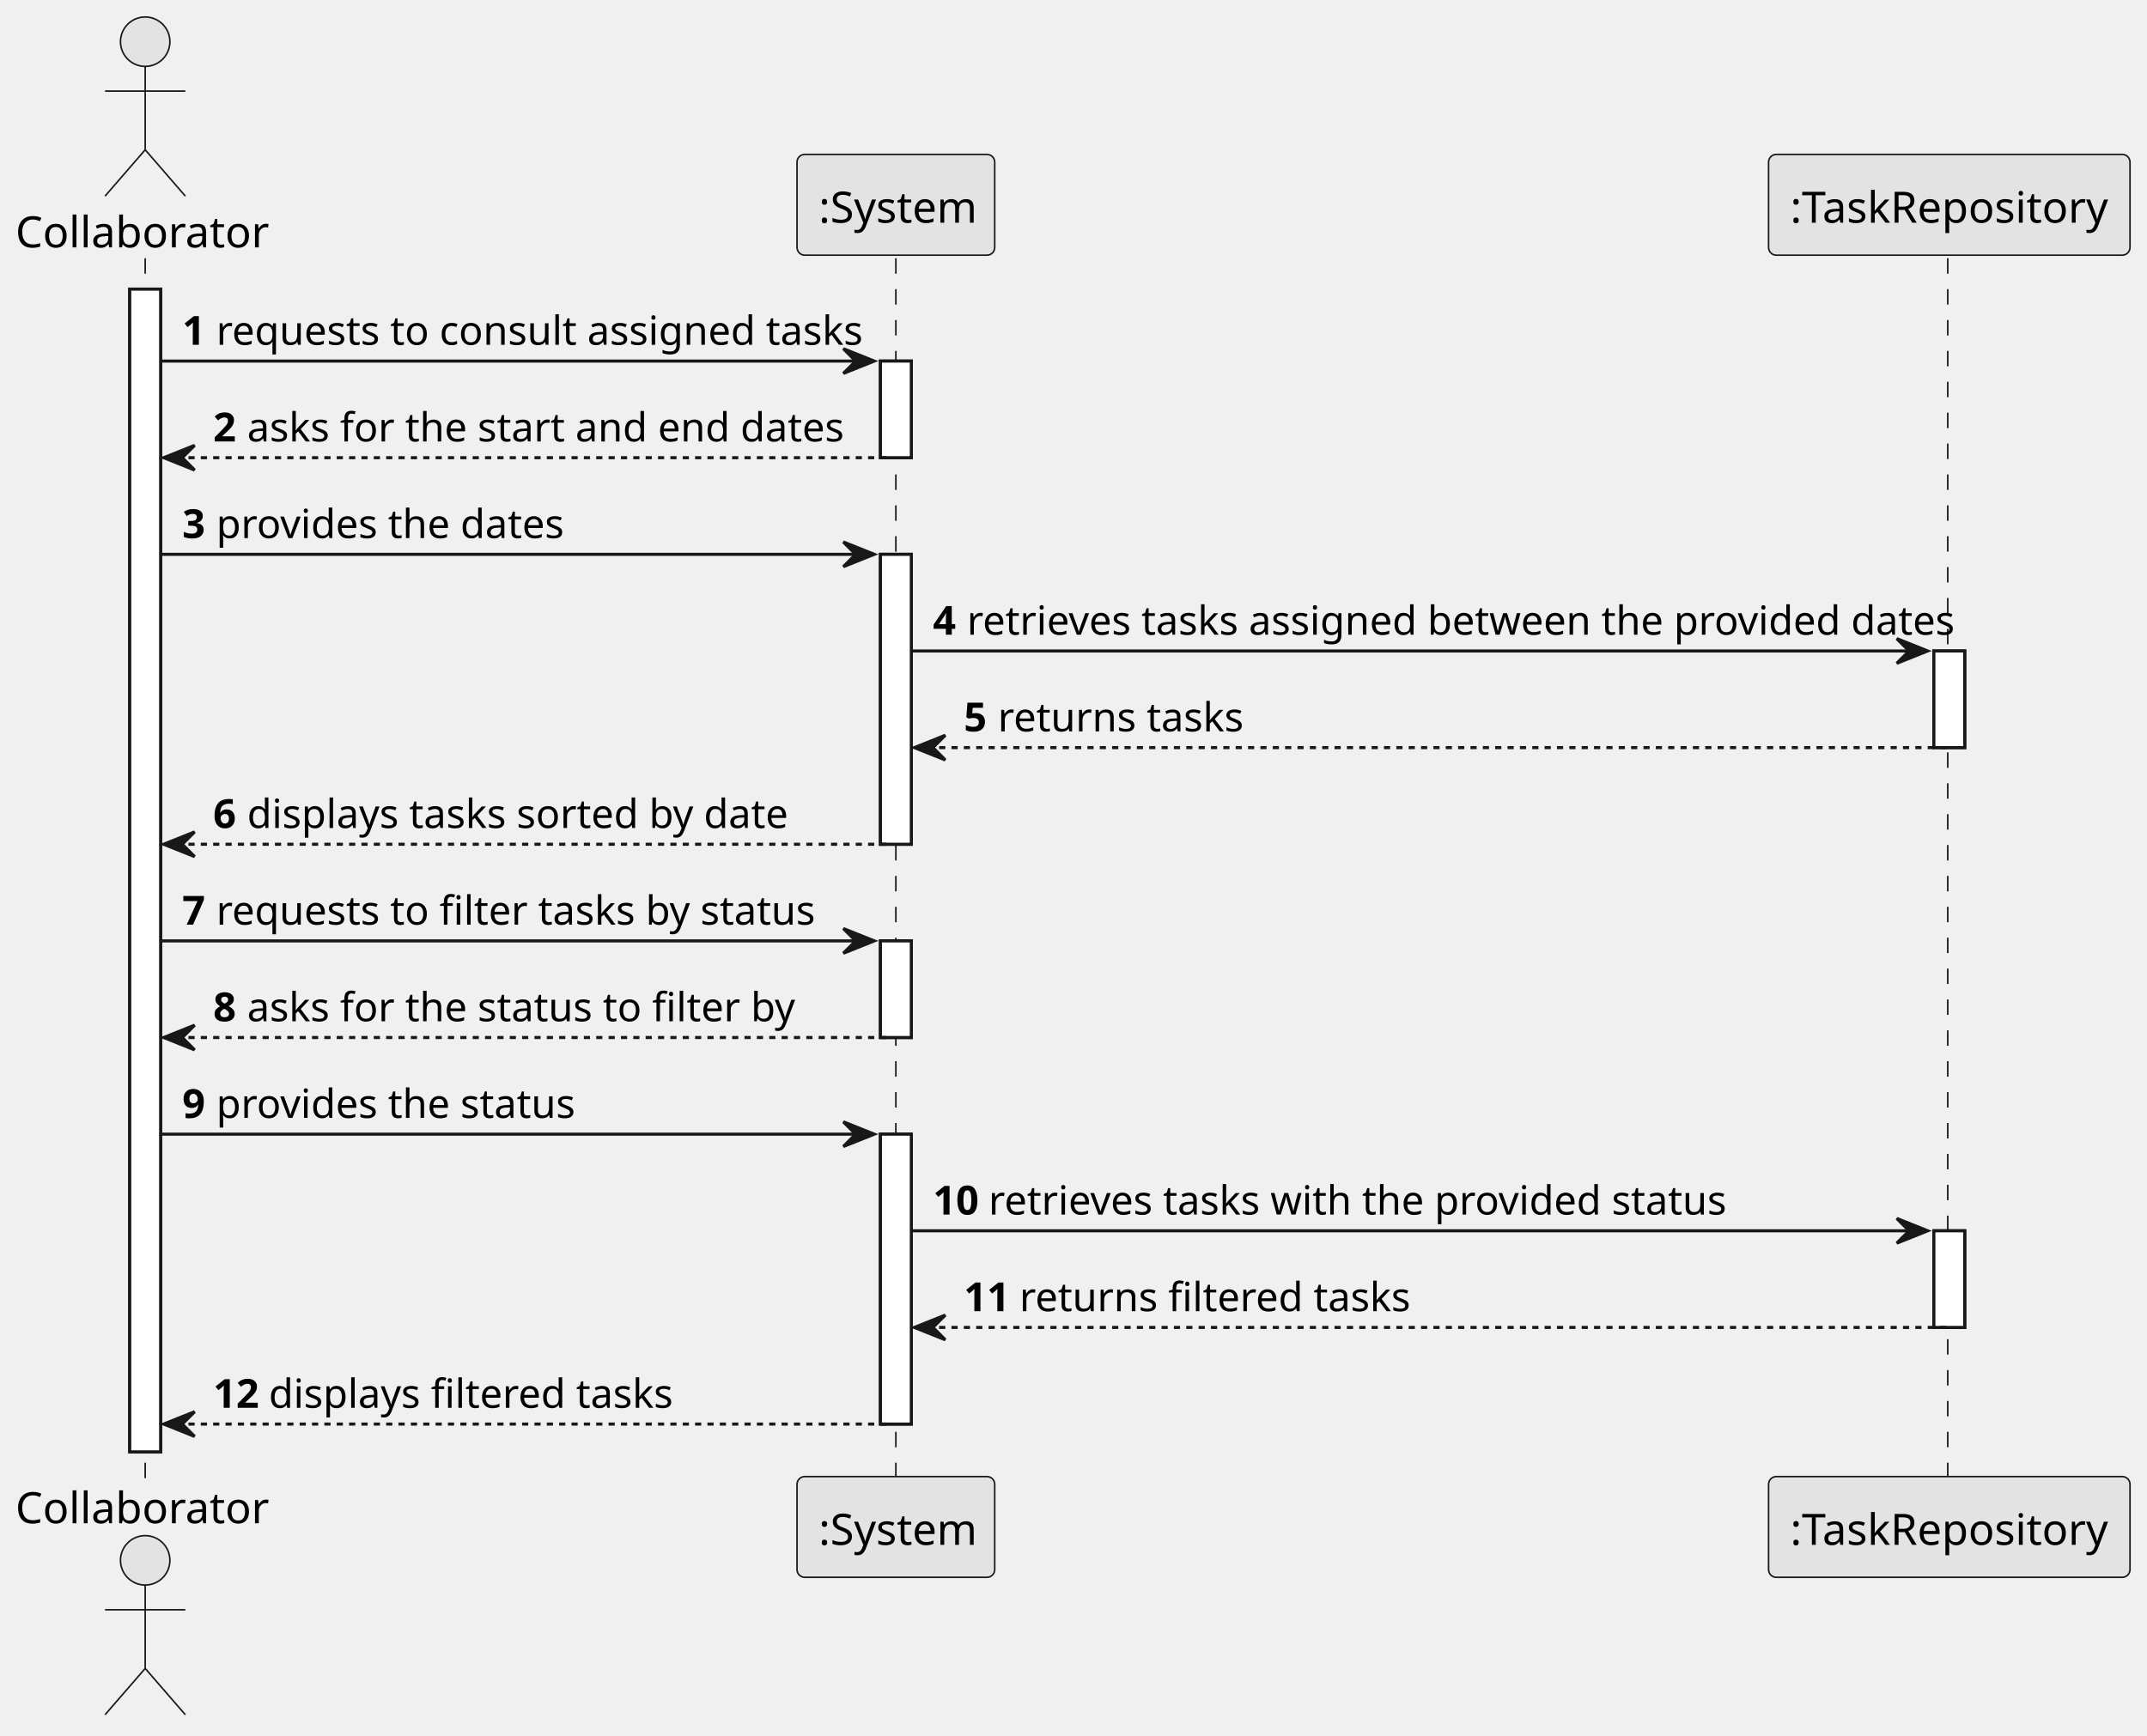
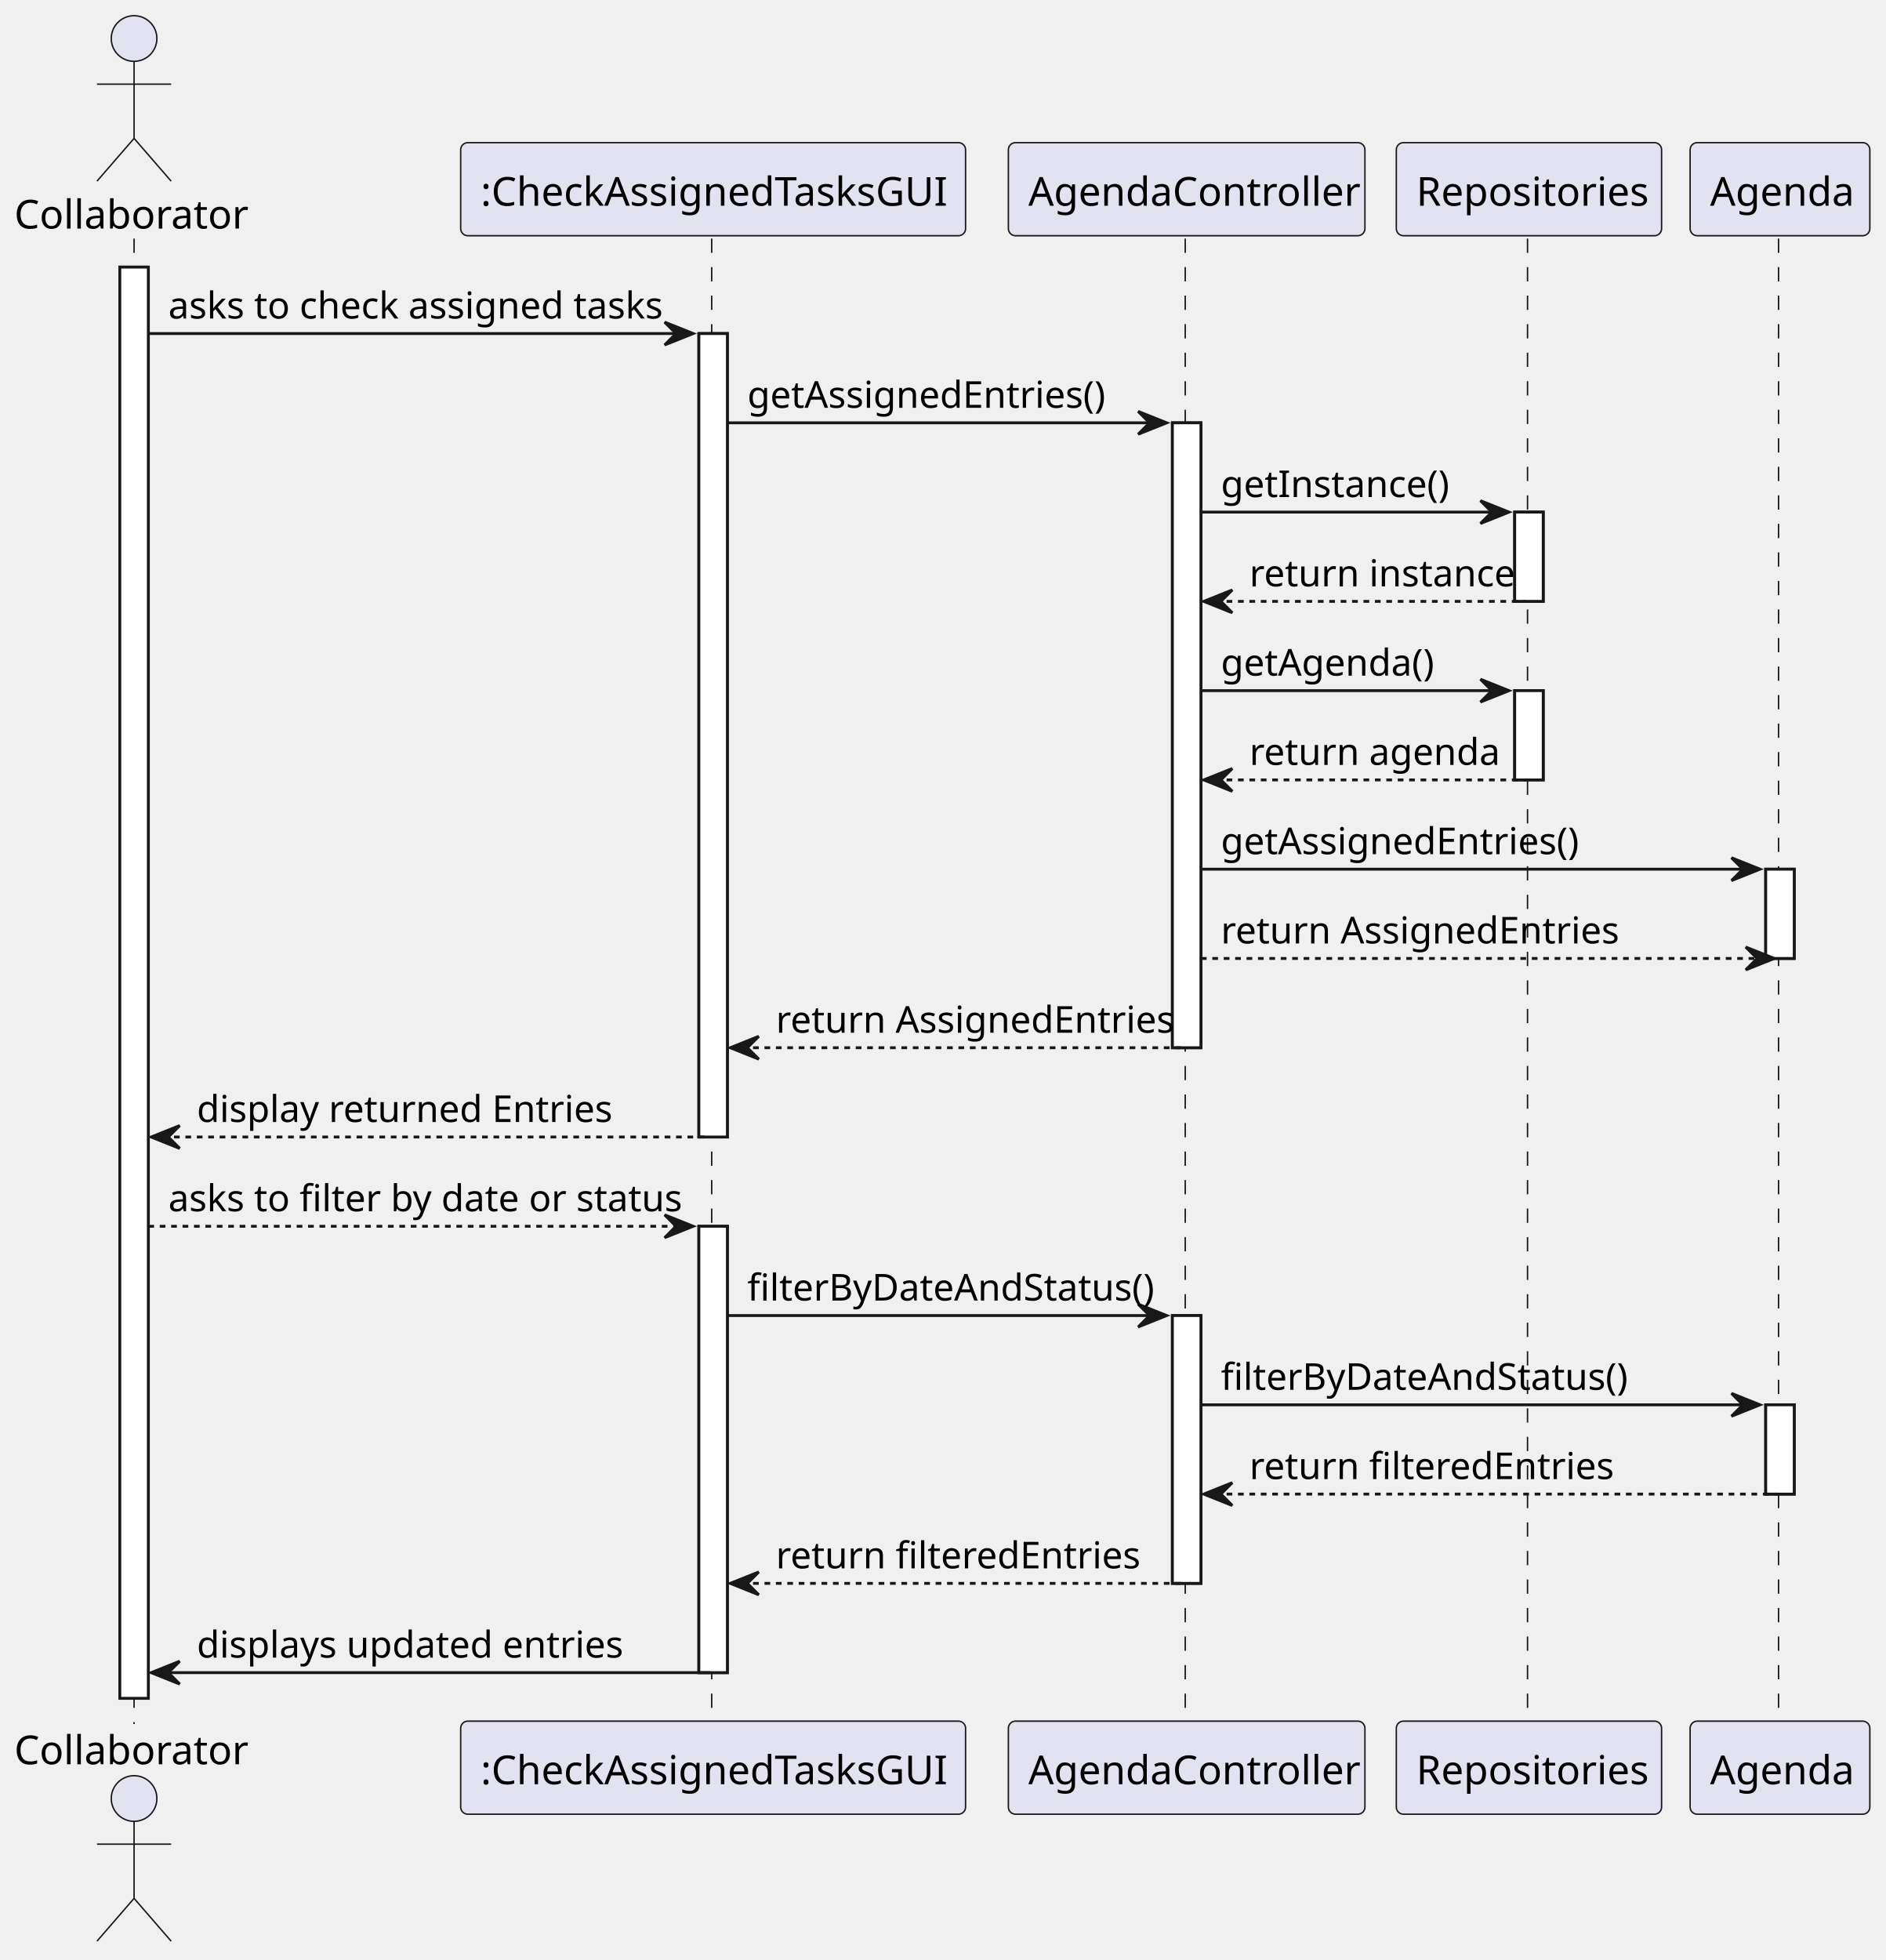
- <svg xmlns="http://www.w3.org/2000/svg" contentStyleType="text/css" height="562px" preserveAspectRatio="none" style="width:695px;height:562px;background:#FFFFFF;" version="1.1" viewBox="0 0 695 562" width="695px" zoomAndPan="magnify">
+ <svg xmlns="http://www.w3.org/2000/svg" contentStyleType="text/css" height="687px" preserveAspectRatio="none" style="width:661px;height:687px;background:#FFFFFF;" version="1.1" viewBox="0 0 661 687" width="661px" zoomAndPan="magnify">
  <defs />
  <g>
-     <rect fill="#FFFFFF" height="376.492" style="stroke:#181818;stroke-width:1.0;" width="10" x="42" y="93.621" />
-     <rect fill="#FFFFFF" height="31.291" style="stroke:#181818;stroke-width:1.0;" width="10" x="285" y="116.912" />
-     <rect fill="#FFFFFF" height="93.873" style="stroke:#181818;stroke-width:1.0;" width="10" x="285" y="179.494" />
-     <rect fill="#FFFFFF" height="31.291" style="stroke:#181818;stroke-width:1.0;" width="10" x="285" y="304.658" />
-     <rect fill="#FFFFFF" height="93.873" style="stroke:#181818;stroke-width:1.0;" width="10" x="285" y="367.24" />
-     <rect fill="#FFFFFF" height="31.291" style="stroke:#181818;stroke-width:1.0;" width="10" x="626" y="210.785" />
-     <rect fill="#FFFFFF" height="31.291" style="stroke:#181818;stroke-width:1.0;" width="10" x="626" y="398.531" />
-     <line style="stroke:#181818;stroke-width:0.5;stroke-dasharray:5.0,5.0;" x1="47" x2="47" y1="83.621" y2="479.113" />
-     <line style="stroke:#181818;stroke-width:0.5;stroke-dasharray:5.0,5.0;" x1="290" x2="290" y1="83.621" y2="479.113" />
-     <line style="stroke:#181818;stroke-width:0.5;stroke-dasharray:5.0,5.0;" x1="630.5" x2="630.5" y1="83.621" y2="479.113" />
+     <rect fill="#FFFFFF" height="501.656" style="stroke:#181818;stroke-width:1.0;" width="10" x="42" y="93.621" />
+     <rect fill="#FFFFFF" height="281.619" style="stroke:#181818;stroke-width:1.0;" width="10" x="245" y="116.912" />
+     <rect fill="#FFFFFF" height="156.455" style="stroke:#181818;stroke-width:1.0;" width="10" x="245" y="429.822" />
+     <rect fill="#FFFFFF" height="219.037" style="stroke:#181818;stroke-width:1.0;" width="10" x="411" y="148.203" />
+     <rect fill="#FFFFFF" height="93.873" style="stroke:#181818;stroke-width:1.0;" width="10" x="411" y="461.113" />
+     <rect fill="#FFFFFF" height="31.291" style="stroke:#181818;stroke-width:1.0;" width="10" x="531" y="179.494" />
+     <rect fill="#FFFFFF" height="31.291" style="stroke:#181818;stroke-width:1.0;" width="10" x="531" y="242.076" />
+     <rect fill="#FFFFFF" height="31.291" style="stroke:#181818;stroke-width:1.0;" width="10" x="619" y="304.658" />
+     <rect fill="#FFFFFF" height="31.291" style="stroke:#181818;stroke-width:1.0;" width="10" x="619" y="492.404" />
+     <line style="stroke:#181818;stroke-width:0.5;stroke-dasharray:5.0,5.0;" x1="47" x2="47" y1="83.621" y2="604.277" />
+     <line style="stroke:#181818;stroke-width:0.5;stroke-dasharray:5.0,5.0;" x1="249.5" x2="249.5" y1="83.621" y2="604.277" />
+     <line style="stroke:#181818;stroke-width:0.5;stroke-dasharray:5.0,5.0;" x1="415.5" x2="415.5" y1="83.621" y2="604.277" />
+     <line style="stroke:#181818;stroke-width:0.5;stroke-dasharray:5.0,5.0;" x1="535.5" x2="535.5" y1="83.621" y2="604.277" />
+     <line style="stroke:#181818;stroke-width:0.5;stroke-dasharray:5.0,5.0;" x1="623.5" x2="623.5" y1="83.621" y2="604.277" />
    <text fill="#000000" font-family="sans-serif" font-size="14" lengthAdjust="spacing" textLength="78" x="5" y="80.107">Collaborator</text>
-     <ellipse cx="47" cy="13.5" fill="#E3E3E3" rx="8" ry="8" style="stroke:#181818;stroke-width:0.5;" />
+     <ellipse cx="47" cy="13.5" fill="#E2E2F0" rx="8" ry="8" style="stroke:#181818;stroke-width:0.5;" />
    <path d="M47,21.5 L47,48.5 M34,29.5 L60,29.5 M47,48.5 L34,63.5 M47,48.5 L60,63.5 " fill="none" style="stroke:#181818;stroke-width:0.5;" />
-     <text fill="#000000" font-family="sans-serif" font-size="14" lengthAdjust="spacing" textLength="78" x="5" y="493.221">Collaborator</text>
-     <ellipse cx="47" cy="505.234" fill="#E3E3E3" rx="8" ry="8" style="stroke:#181818;stroke-width:0.5;" />
-     <path d="M47,513.234 L47,540.234 M34,521.234 L60,521.234 M47,540.234 L34,555.234 M47,540.234 L60,555.234 " fill="none" style="stroke:#181818;stroke-width:0.5;" />
-     <rect fill="#E3E3E3" height="32.621" rx="2.5" ry="2.5" style="stroke:#181818;stroke-width:0.5;" width="64" x="258" y="50" />
-     <text fill="#000000" font-family="sans-serif" font-size="14" lengthAdjust="spacing" textLength="50" x="265" y="72.107">:System</text>
-     <rect fill="#E3E3E3" height="32.621" rx="2.5" ry="2.5" style="stroke:#181818;stroke-width:0.5;" width="64" x="258" y="478.113" />
-     <text fill="#000000" font-family="sans-serif" font-size="14" lengthAdjust="spacing" textLength="50" x="265" y="500.221">:System</text>
-     <rect fill="#E3E3E3" height="32.621" rx="2.5" ry="2.5" style="stroke:#181818;stroke-width:0.5;" width="117" x="572.5" y="50" />
-     <text fill="#000000" font-family="sans-serif" font-size="14" lengthAdjust="spacing" textLength="103" x="579.5" y="72.107">:TaskRepository</text>
-     <rect fill="#E3E3E3" height="32.621" rx="2.5" ry="2.5" style="stroke:#181818;stroke-width:0.5;" width="117" x="572.5" y="478.113" />
-     <text fill="#000000" font-family="sans-serif" font-size="14" lengthAdjust="spacing" textLength="103" x="579.5" y="500.221">:TaskRepository</text>
-     <rect fill="#FFFFFF" height="376.492" style="stroke:#181818;stroke-width:1.0;" width="10" x="42" y="93.621" />
-     <rect fill="#FFFFFF" height="31.291" style="stroke:#181818;stroke-width:1.0;" width="10" x="285" y="116.912" />
-     <rect fill="#FFFFFF" height="93.873" style="stroke:#181818;stroke-width:1.0;" width="10" x="285" y="179.494" />
-     <rect fill="#FFFFFF" height="31.291" style="stroke:#181818;stroke-width:1.0;" width="10" x="285" y="304.658" />
-     <rect fill="#FFFFFF" height="93.873" style="stroke:#181818;stroke-width:1.0;" width="10" x="285" y="367.24" />
-     <rect fill="#FFFFFF" height="31.291" style="stroke:#181818;stroke-width:1.0;" width="10" x="626" y="210.785" />
-     <rect fill="#FFFFFF" height="31.291" style="stroke:#181818;stroke-width:1.0;" width="10" x="626" y="398.531" />
-     <polygon fill="#181818" points="273,112.912,283,116.912,273,120.912,277,116.912" style="stroke:#181818;stroke-width:1.0;" />
-     <line style="stroke:#181818;stroke-width:1.0;" x1="52" x2="279" y1="116.912" y2="116.912" />
-     <text fill="#000000" font-family="sans-serif" font-size="13" font-weight="bold" lengthAdjust="spacing" textLength="7" x="59" y="111.649">1</text>
-     <text fill="#000000" font-family="sans-serif" font-size="13" lengthAdjust="spacing" textLength="203" x="70" y="111.649">requests to consult assigned tasks</text>
-     <polygon fill="#181818" points="63,144.203,53,148.203,63,152.203,59,148.203" style="stroke:#181818;stroke-width:1.0;" />
-     <line style="stroke:#181818;stroke-width:1.0;stroke-dasharray:2.0,2.0;" x1="57" x2="289" y1="148.203" y2="148.203" />
-     <text fill="#000000" font-family="sans-serif" font-size="13" font-weight="bold" lengthAdjust="spacing" textLength="7" x="69" y="142.94">2</text>
-     <text fill="#000000" font-family="sans-serif" font-size="13" lengthAdjust="spacing" textLength="184" x="80" y="142.94">asks for the start and end dates</text>
-     <polygon fill="#181818" points="273,175.494,283,179.494,273,183.494,277,179.494" style="stroke:#181818;stroke-width:1.0;" />
-     <line style="stroke:#181818;stroke-width:1.0;" x1="52" x2="279" y1="179.494" y2="179.494" />
-     <text fill="#000000" font-family="sans-serif" font-size="13" font-weight="bold" lengthAdjust="spacing" textLength="7" x="59" y="174.231">3</text>
-     <text fill="#000000" font-family="sans-serif" font-size="13" lengthAdjust="spacing" textLength="105" x="70" y="174.231">provides the dates</text>
-     <polygon fill="#181818" points="614,206.785,624,210.785,614,214.785,618,210.785" style="stroke:#181818;stroke-width:1.0;" />
-     <line style="stroke:#181818;stroke-width:1.0;" x1="295" x2="620" y1="210.785" y2="210.785" />
-     <text fill="#000000" font-family="sans-serif" font-size="13" font-weight="bold" lengthAdjust="spacing" textLength="7" x="302" y="205.523">4</text>
-     <text fill="#000000" font-family="sans-serif" font-size="13" lengthAdjust="spacing" textLength="301" x="313" y="205.523">retrieves tasks assigned between the provided dates</text>
-     <polygon fill="#181818" points="306,238.076,296,242.076,306,246.076,302,242.076" style="stroke:#181818;stroke-width:1.0;" />
-     <line style="stroke:#181818;stroke-width:1.0;stroke-dasharray:2.0,2.0;" x1="300" x2="630" y1="242.076" y2="242.076" />
-     <text fill="#000000" font-family="sans-serif" font-size="13" font-weight="bold" lengthAdjust="spacing" textLength="7" x="312" y="236.814">5</text>
-     <text fill="#000000" font-family="sans-serif" font-size="13" lengthAdjust="spacing" textLength="76" x="323" y="236.814">returns tasks</text>
-     <polygon fill="#181818" points="63,269.367,53,273.367,63,277.367,59,273.367" style="stroke:#181818;stroke-width:1.0;" />
-     <line style="stroke:#181818;stroke-width:1.0;stroke-dasharray:2.0,2.0;" x1="57" x2="289" y1="273.367" y2="273.367" />
-     <text fill="#000000" font-family="sans-serif" font-size="13" font-weight="bold" lengthAdjust="spacing" textLength="7" x="69" y="268.104">6</text>
-     <text fill="#000000" font-family="sans-serif" font-size="13" lengthAdjust="spacing" textLength="171" x="80" y="268.104">displays tasks sorted by date</text>
-     <polygon fill="#181818" points="273,300.658,283,304.658,273,308.658,277,304.658" style="stroke:#181818;stroke-width:1.0;" />
-     <line style="stroke:#181818;stroke-width:1.0;" x1="52" x2="279" y1="304.658" y2="304.658" />
-     <text fill="#000000" font-family="sans-serif" font-size="13" font-weight="bold" lengthAdjust="spacing" textLength="7" x="59" y="299.396">7</text>
-     <text fill="#000000" font-family="sans-serif" font-size="13" lengthAdjust="spacing" textLength="187" x="70" y="299.396">requests to filter tasks by status</text>
-     <polygon fill="#181818" points="63,331.949,53,335.949,63,339.949,59,335.949" style="stroke:#181818;stroke-width:1.0;" />
-     <line style="stroke:#181818;stroke-width:1.0;stroke-dasharray:2.0,2.0;" x1="57" x2="289" y1="335.949" y2="335.949" />
-     <text fill="#000000" font-family="sans-serif" font-size="13" font-weight="bold" lengthAdjust="spacing" textLength="7" x="69" y="330.687">8</text>
-     <text fill="#000000" font-family="sans-serif" font-size="13" lengthAdjust="spacing" textLength="169" x="80" y="330.687">asks for the status to filter by</text>
-     <polygon fill="#181818" points="273,363.24,283,367.24,273,371.24,277,367.24" style="stroke:#181818;stroke-width:1.0;" />
-     <line style="stroke:#181818;stroke-width:1.0;" x1="52" x2="279" y1="367.24" y2="367.24" />
-     <text fill="#000000" font-family="sans-serif" font-size="13" font-weight="bold" lengthAdjust="spacing" textLength="7" x="59" y="361.978">9</text>
-     <text fill="#000000" font-family="sans-serif" font-size="13" lengthAdjust="spacing" textLength="109" x="70" y="361.978">provides the status</text>
-     <polygon fill="#181818" points="614,394.531,624,398.531,614,402.531,618,398.531" style="stroke:#181818;stroke-width:1.0;" />
-     <line style="stroke:#181818;stroke-width:1.0;" x1="295" x2="620" y1="398.531" y2="398.531" />
-     <text fill="#000000" font-family="sans-serif" font-size="13" font-weight="bold" lengthAdjust="spacing" textLength="14" x="302" y="393.269">10</text>
-     <text fill="#000000" font-family="sans-serif" font-size="13" lengthAdjust="spacing" textLength="224" x="320" y="393.269">retrieves tasks with the provided status</text>
-     <polygon fill="#181818" points="306,425.822,296,429.822,306,433.822,302,429.822" style="stroke:#181818;stroke-width:1.0;" />
-     <line style="stroke:#181818;stroke-width:1.0;stroke-dasharray:2.0,2.0;" x1="300" x2="630" y1="429.822" y2="429.822" />
-     <text fill="#000000" font-family="sans-serif" font-size="13" font-weight="bold" lengthAdjust="spacing" textLength="14" x="312" y="424.56">11</text>
-     <text fill="#000000" font-family="sans-serif" font-size="13" lengthAdjust="spacing" textLength="118" x="330" y="424.56">returns filtered tasks</text>
-     <polygon fill="#181818" points="63,457.113,53,461.113,63,465.113,59,461.113" style="stroke:#181818;stroke-width:1.0;" />
-     <line style="stroke:#181818;stroke-width:1.0;stroke-dasharray:2.0,2.0;" x1="57" x2="289" y1="461.113" y2="461.113" />
-     <text fill="#000000" font-family="sans-serif" font-size="13" font-weight="bold" lengthAdjust="spacing" textLength="14" x="69" y="455.851">12</text>
-     <text fill="#000000" font-family="sans-serif" font-size="13" lengthAdjust="spacing" textLength="126" x="87" y="455.851">displays filtered tasks</text>
+     <text fill="#000000" font-family="sans-serif" font-size="14" lengthAdjust="spacing" textLength="78" x="5" y="618.385">Collaborator</text>
+     <ellipse cx="47" cy="630.398" fill="#E2E2F0" rx="8" ry="8" style="stroke:#181818;stroke-width:0.5;" />
+     <path d="M47,638.398 L47,665.398 M34,646.398 L60,646.398 M47,665.398 L34,680.398 M47,665.398 L60,680.398 " fill="none" style="stroke:#181818;stroke-width:0.5;" />
+     <rect fill="#E2E2F0" height="32.621" rx="2.5" ry="2.5" style="stroke:#181818;stroke-width:0.5;" width="177" x="161.5" y="50" />
+     <text fill="#000000" font-family="sans-serif" font-size="14" lengthAdjust="spacing" textLength="163" x="168.5" y="72.107">:CheckAssignedTasksGUI</text>
+     <rect fill="#E2E2F0" height="32.621" rx="2.5" ry="2.5" style="stroke:#181818;stroke-width:0.5;" width="177" x="161.5" y="603.277" />
+     <text fill="#000000" font-family="sans-serif" font-size="14" lengthAdjust="spacing" textLength="163" x="168.5" y="625.385">:CheckAssignedTasksGUI</text>
+     <rect fill="#E2E2F0" height="32.621" rx="2.5" ry="2.5" style="stroke:#181818;stroke-width:0.5;" width="125" x="353.5" y="50" />
+     <text fill="#000000" font-family="sans-serif" font-size="14" lengthAdjust="spacing" textLength="111" x="360.5" y="72.107">AgendaController</text>
+     <rect fill="#E2E2F0" height="32.621" rx="2.5" ry="2.5" style="stroke:#181818;stroke-width:0.5;" width="125" x="353.5" y="603.277" />
+     <text fill="#000000" font-family="sans-serif" font-size="14" lengthAdjust="spacing" textLength="111" x="360.5" y="625.385">AgendaController</text>
+     <rect fill="#E2E2F0" height="32.621" rx="2.5" ry="2.5" style="stroke:#181818;stroke-width:0.5;" width="93" x="489.5" y="50" />
+     <text fill="#000000" font-family="sans-serif" font-size="14" lengthAdjust="spacing" textLength="79" x="496.5" y="72.107">Repositories</text>
+     <rect fill="#E2E2F0" height="32.621" rx="2.5" ry="2.5" style="stroke:#181818;stroke-width:0.5;" width="93" x="489.5" y="603.277" />
+     <text fill="#000000" font-family="sans-serif" font-size="14" lengthAdjust="spacing" textLength="79" x="496.5" y="625.385">Repositories</text>
+     <rect fill="#E2E2F0" height="32.621" rx="2.5" ry="2.5" style="stroke:#181818;stroke-width:0.5;" width="63" x="592.5" y="50" />
+     <text fill="#000000" font-family="sans-serif" font-size="14" lengthAdjust="spacing" textLength="49" x="599.5" y="72.107">Agenda</text>
+     <rect fill="#E2E2F0" height="32.621" rx="2.5" ry="2.5" style="stroke:#181818;stroke-width:0.5;" width="63" x="592.5" y="603.277" />
+     <text fill="#000000" font-family="sans-serif" font-size="14" lengthAdjust="spacing" textLength="49" x="599.5" y="625.385">Agenda</text>
+     <rect fill="#FFFFFF" height="501.656" style="stroke:#181818;stroke-width:1.0;" width="10" x="42" y="93.621" />
+     <rect fill="#FFFFFF" height="281.619" style="stroke:#181818;stroke-width:1.0;" width="10" x="245" y="116.912" />
+     <rect fill="#FFFFFF" height="156.455" style="stroke:#181818;stroke-width:1.0;" width="10" x="245" y="429.822" />
+     <rect fill="#FFFFFF" height="219.037" style="stroke:#181818;stroke-width:1.0;" width="10" x="411" y="148.203" />
+     <rect fill="#FFFFFF" height="93.873" style="stroke:#181818;stroke-width:1.0;" width="10" x="411" y="461.113" />
+     <rect fill="#FFFFFF" height="31.291" style="stroke:#181818;stroke-width:1.0;" width="10" x="531" y="179.494" />
+     <rect fill="#FFFFFF" height="31.291" style="stroke:#181818;stroke-width:1.0;" width="10" x="531" y="242.076" />
+     <rect fill="#FFFFFF" height="31.291" style="stroke:#181818;stroke-width:1.0;" width="10" x="619" y="304.658" />
+     <rect fill="#FFFFFF" height="31.291" style="stroke:#181818;stroke-width:1.0;" width="10" x="619" y="492.404" />
+     <polygon fill="#181818" points="233,112.912,243,116.912,233,120.912,237,116.912" style="stroke:#181818;stroke-width:1.0;" />
+     <line style="stroke:#181818;stroke-width:1.0;" x1="52" x2="239" y1="116.912" y2="116.912" />
+     <text fill="#000000" font-family="sans-serif" font-size="13" lengthAdjust="spacing" textLength="174" x="59" y="111.649">asks to check assigned tasks</text>
+     <polygon fill="#181818" points="399,144.203,409,148.203,399,152.203,403,148.203" style="stroke:#181818;stroke-width:1.0;" />
+     <line style="stroke:#181818;stroke-width:1.0;" x1="255" x2="405" y1="148.203" y2="148.203" />
+     <text fill="#000000" font-family="sans-serif" font-size="13" lengthAdjust="spacing" textLength="121" x="262" y="142.94">getAssignedEntries()</text>
+     <polygon fill="#181818" points="519,175.494,529,179.494,519,183.494,523,179.494" style="stroke:#181818;stroke-width:1.0;" />
+     <line style="stroke:#181818;stroke-width:1.0;" x1="421" x2="525" y1="179.494" y2="179.494" />
+     <text fill="#000000" font-family="sans-serif" font-size="13" lengthAdjust="spacing" textLength="75" x="428" y="174.231">getInstance()</text>
+     <polygon fill="#181818" points="432,206.785,422,210.785,432,214.785,428,210.785" style="stroke:#181818;stroke-width:1.0;" />
+     <line style="stroke:#181818;stroke-width:1.0;stroke-dasharray:2.0,2.0;" x1="426" x2="535" y1="210.785" y2="210.785" />
+     <text fill="#000000" font-family="sans-serif" font-size="13" lengthAdjust="spacing" textLength="86" x="438" y="205.523">return instance</text>
+     <polygon fill="#181818" points="519,238.076,529,242.076,519,246.076,523,242.076" style="stroke:#181818;stroke-width:1.0;" />
+     <line style="stroke:#181818;stroke-width:1.0;" x1="421" x2="525" y1="242.076" y2="242.076" />
+     <text fill="#000000" font-family="sans-serif" font-size="13" lengthAdjust="spacing" textLength="70" x="428" y="236.814">getAgenda()</text>
+     <polygon fill="#181818" points="432,269.367,422,273.367,432,277.367,428,273.367" style="stroke:#181818;stroke-width:1.0;" />
+     <line style="stroke:#181818;stroke-width:1.0;stroke-dasharray:2.0,2.0;" x1="426" x2="535" y1="273.367" y2="273.367" />
+     <text fill="#000000" font-family="sans-serif" font-size="13" lengthAdjust="spacing" textLength="79" x="438" y="268.104">return agenda</text>
+     <polygon fill="#181818" points="607,300.658,617,304.658,607,308.658,611,304.658" style="stroke:#181818;stroke-width:1.0;" />
+     <line style="stroke:#181818;stroke-width:1.0;" x1="421" x2="613" y1="304.658" y2="304.658" />
+     <text fill="#000000" font-family="sans-serif" font-size="13" lengthAdjust="spacing" textLength="121" x="428" y="299.396">getAssignedEntries()</text>
+     <polygon fill="#181818" points="612,331.949,622,335.949,612,339.949,616,335.949" style="stroke:#181818;stroke-width:1.0;" />
+     <line style="stroke:#181818;stroke-width:1.0;stroke-dasharray:2.0,2.0;" x1="421" x2="618" y1="335.949" y2="335.949" />
+     <text fill="#000000" font-family="sans-serif" font-size="13" lengthAdjust="spacing" textLength="132" x="428" y="330.687">return AssignedEntries</text>
+     <polygon fill="#181818" points="266,363.24,256,367.24,266,371.24,262,367.24" style="stroke:#181818;stroke-width:1.0;" />
+     <line style="stroke:#181818;stroke-width:1.0;stroke-dasharray:2.0,2.0;" x1="260" x2="415" y1="367.24" y2="367.24" />
+     <text fill="#000000" font-family="sans-serif" font-size="13" lengthAdjust="spacing" textLength="132" x="272" y="361.978">return AssignedEntries</text>
+     <polygon fill="#181818" points="63,394.531,53,398.531,63,402.531,59,398.531" style="stroke:#181818;stroke-width:1.0;" />
+     <line style="stroke:#181818;stroke-width:1.0;stroke-dasharray:2.0,2.0;" x1="57" x2="249" y1="398.531" y2="398.531" />
+     <text fill="#000000" font-family="sans-serif" font-size="13" lengthAdjust="spacing" textLength="137" x="69" y="393.269">display returned Entries</text>
+     <polygon fill="#181818" points="233,425.822,243,429.822,233,433.822,237,429.822" style="stroke:#181818;stroke-width:1.0;" />
+     <line style="stroke:#181818;stroke-width:1.0;stroke-dasharray:2.0,2.0;" x1="52" x2="239" y1="429.822" y2="429.822" />
+     <text fill="#000000" font-family="sans-serif" font-size="13" lengthAdjust="spacing" textLength="173" x="59" y="424.56">asks to filter by date or status</text>
+     <polygon fill="#181818" points="399,457.113,409,461.113,399,465.113,403,461.113" style="stroke:#181818;stroke-width:1.0;" />
+     <line style="stroke:#181818;stroke-width:1.0;" x1="255" x2="405" y1="461.113" y2="461.113" />
+     <text fill="#000000" font-family="sans-serif" font-size="13" lengthAdjust="spacing" textLength="136" x="262" y="455.851">filterByDateAndStatus()</text>
+     <polygon fill="#181818" points="607,488.404,617,492.404,607,496.404,611,492.404" style="stroke:#181818;stroke-width:1.0;" />
+     <line style="stroke:#181818;stroke-width:1.0;" x1="421" x2="613" y1="492.404" y2="492.404" />
+     <text fill="#000000" font-family="sans-serif" font-size="13" lengthAdjust="spacing" textLength="136" x="428" y="487.142">filterByDateAndStatus()</text>
+     <polygon fill="#181818" points="432,519.695,422,523.695,432,527.695,428,523.695" style="stroke:#181818;stroke-width:1.0;" />
+     <line style="stroke:#181818;stroke-width:1.0;stroke-dasharray:2.0,2.0;" x1="426" x2="623" y1="523.695" y2="523.695" />
+     <text fill="#000000" font-family="sans-serif" font-size="13" lengthAdjust="spacing" textLength="116" x="438" y="518.433">return filteredEntries</text>
+     <polygon fill="#181818" points="266,550.986,256,554.986,266,558.986,262,554.986" style="stroke:#181818;stroke-width:1.0;" />
+     <line style="stroke:#181818;stroke-width:1.0;stroke-dasharray:2.0,2.0;" x1="260" x2="415" y1="554.986" y2="554.986" />
+     <text fill="#000000" font-family="sans-serif" font-size="13" lengthAdjust="spacing" textLength="116" x="272" y="549.724">return filteredEntries</text>
+     <polygon fill="#181818" points="63,582.277,53,586.277,63,590.277,59,586.277" style="stroke:#181818;stroke-width:1.0;" />
+     <line style="stroke:#181818;stroke-width:1.0;" x1="57" x2="249" y1="586.277" y2="586.277" />
+     <text fill="#000000" font-family="sans-serif" font-size="13" lengthAdjust="spacing" textLength="141" x="69" y="581.015">displays updated entries</text>
  </g>
</svg>
